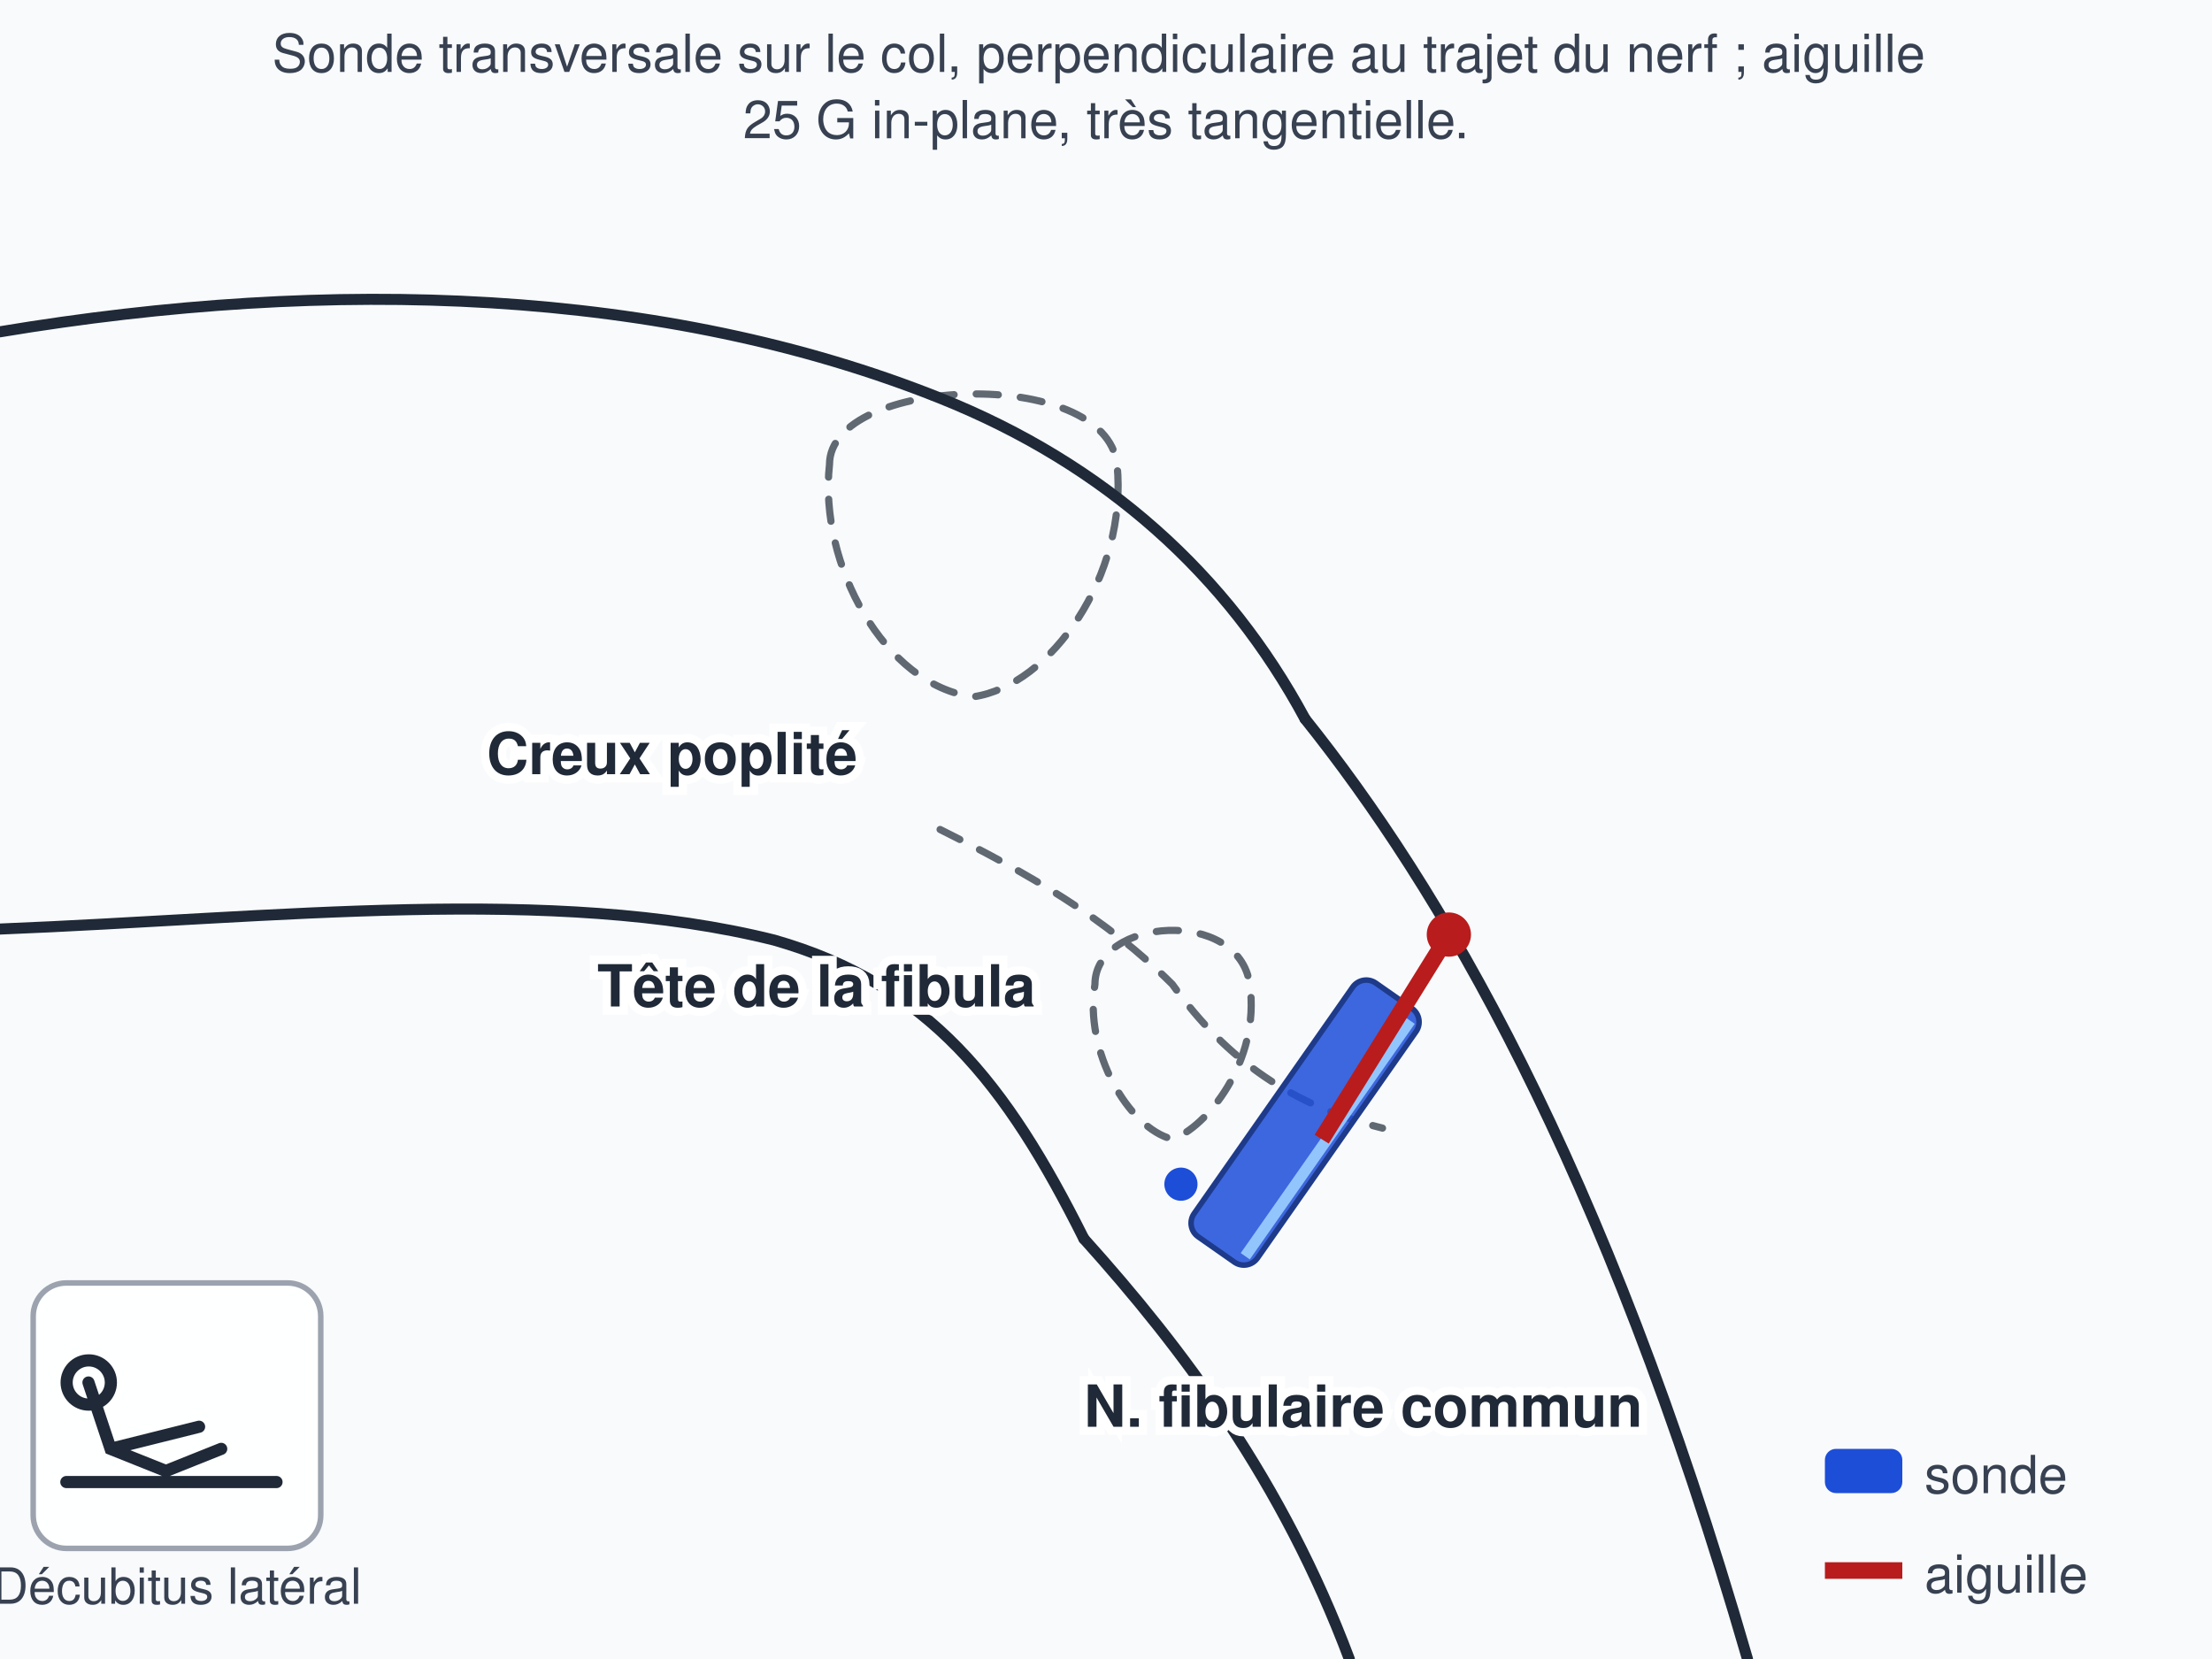
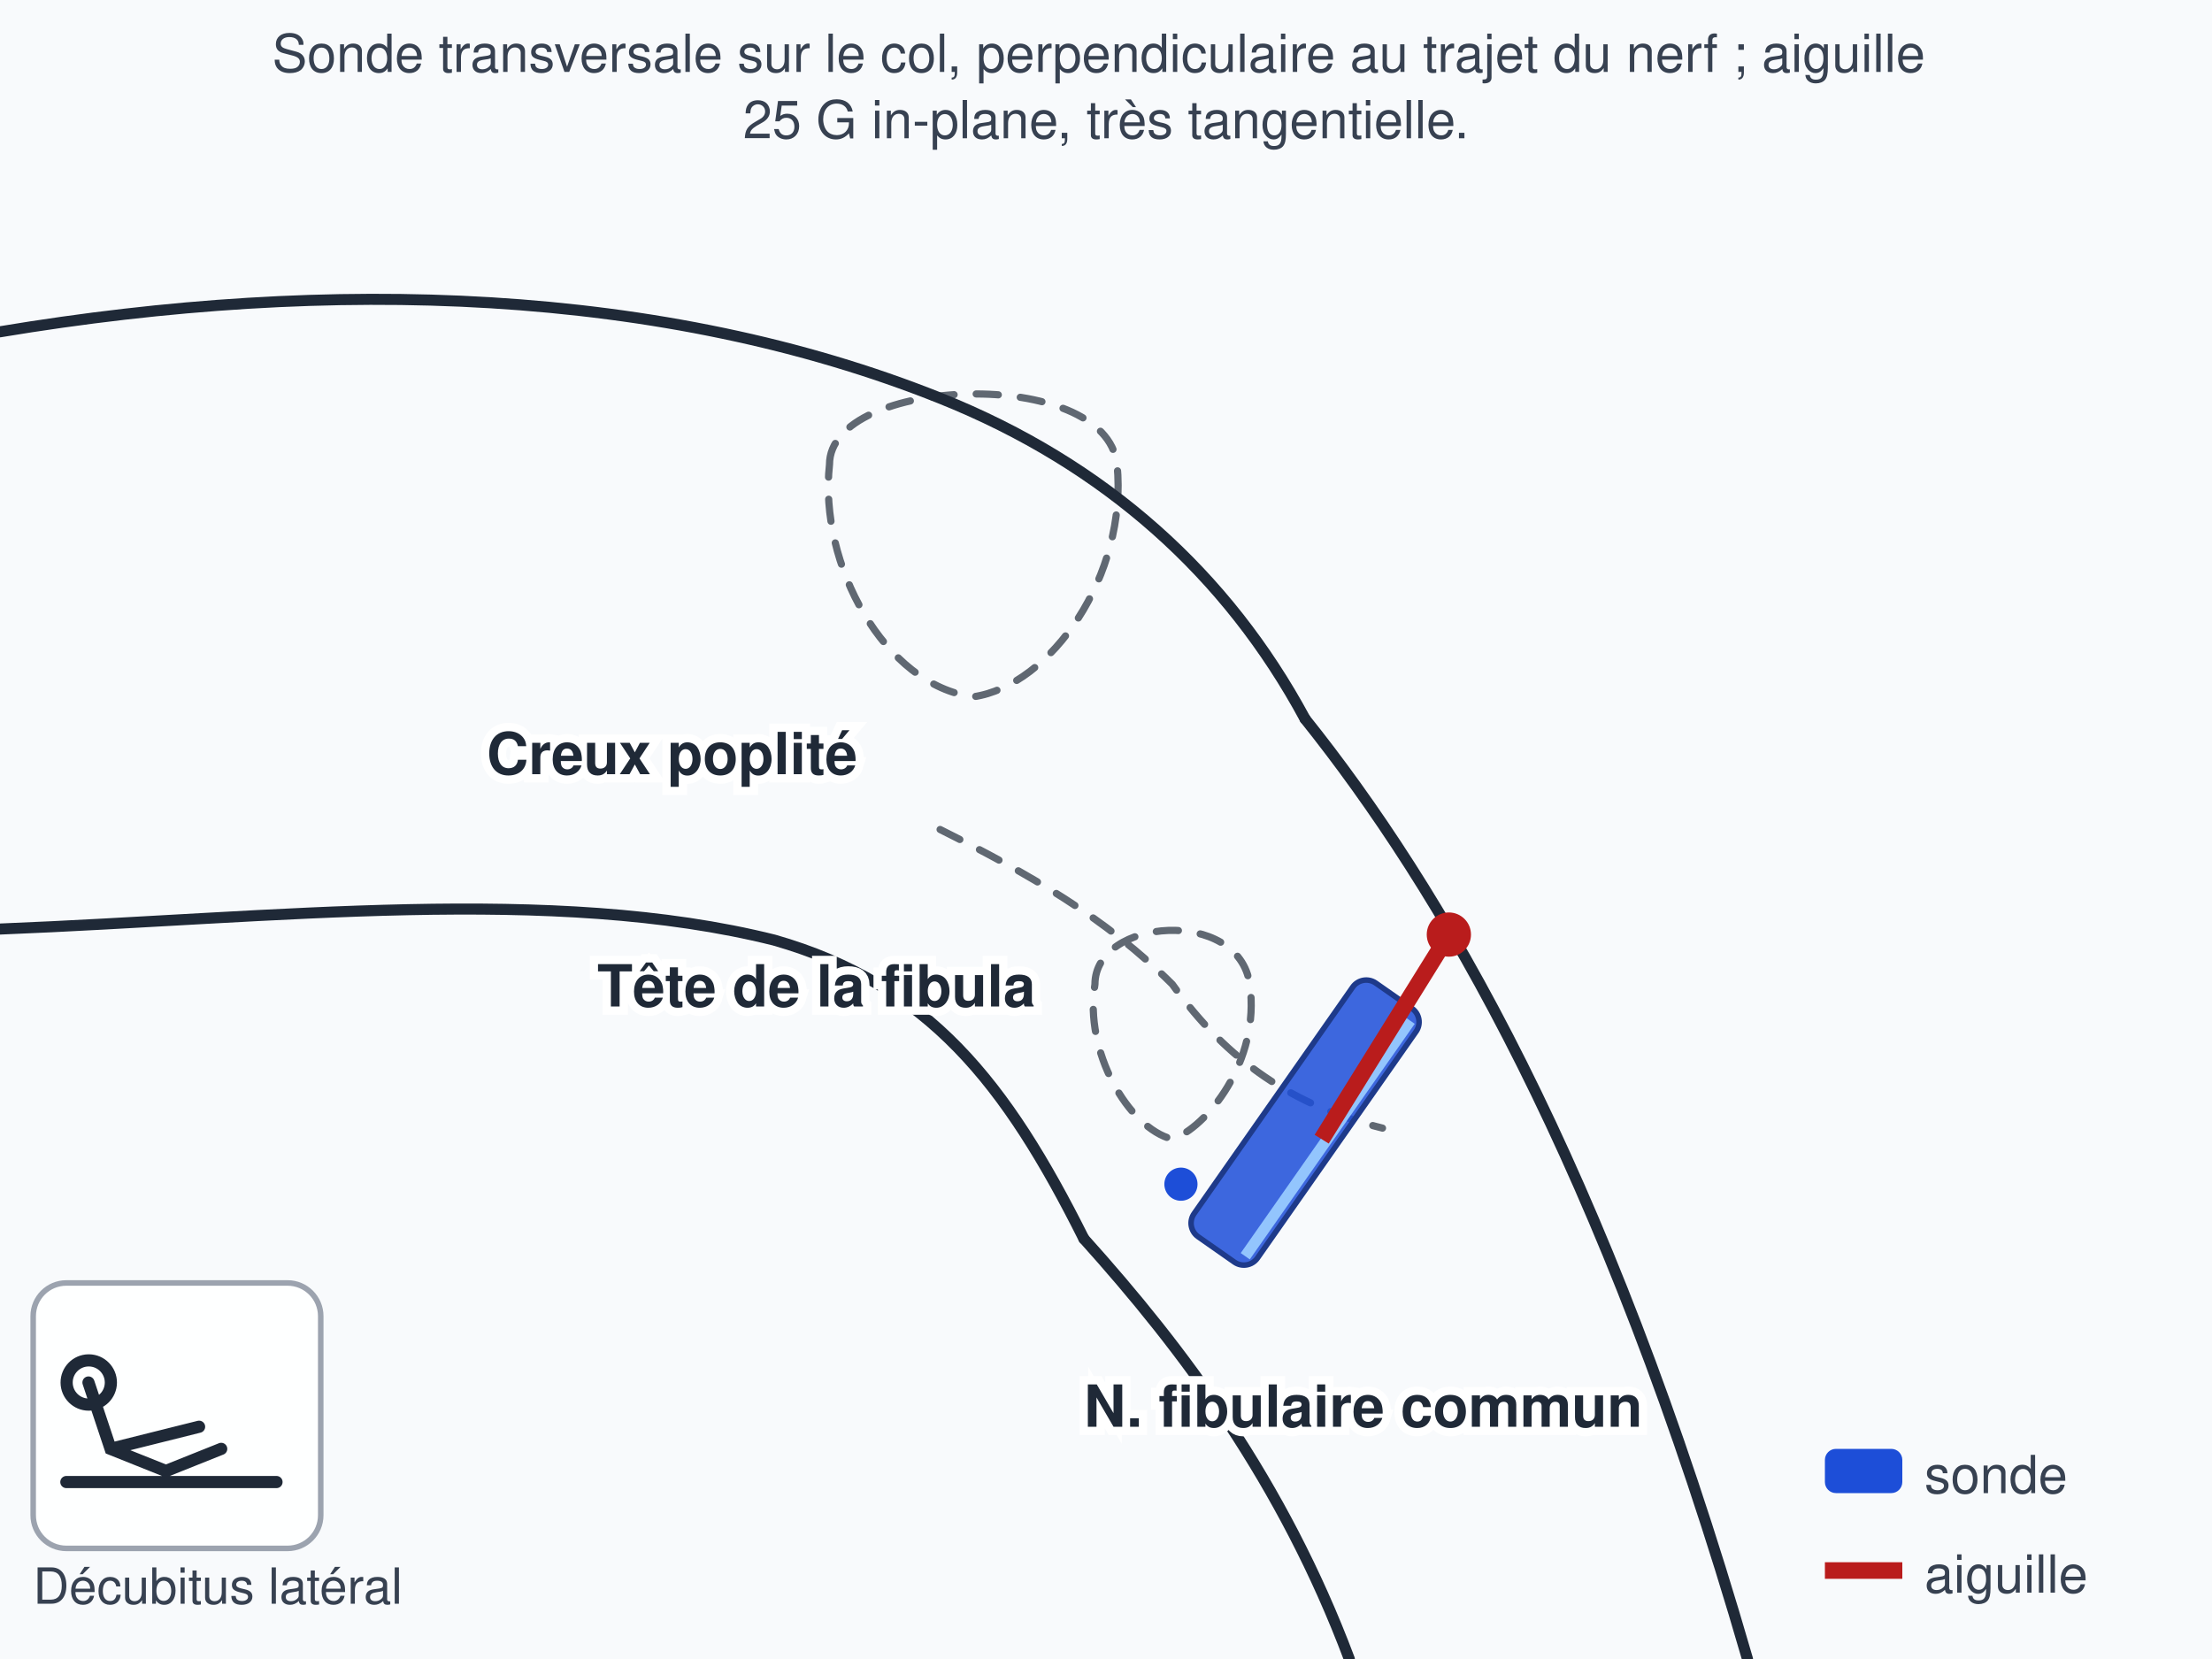
<svg xmlns="http://www.w3.org/2000/svg" viewBox="0 0 400 300" font-family="-apple-system, Helvetica, Arial, sans-serif">
  <rect width="400" height="300" fill="#f8fafc" />
  <g fill="none" stroke="#1f2937" stroke-width="2" stroke-linecap="round" stroke-linejoin="round">
    <path d="M0,60 C60,50 120,52 170,72 C200,84 222,104 236,130" />
    <path d="M0,168 C50,166 100,160 140,170 C168,178 182,196 196,224" />
    <path d="M236,130 C260,160 290,210 316,300" />
    <path d="M196,224 C214,244 232,268 244,300" />
    <g stroke-width="1.3" stroke-dasharray="4 4" opacity=".7">
      <path d="M150,84 C150,68 200,66 202,84 C204,104 190,124 176,126 C160,124 148,102 150,84 Z" />
      <path d="M198,178 C198,166 224,164 226,178 C228,192 218,204 212,206 C204,204 196,190 198,178 Z" />
      <path d="M170,150 C186,158 200,166 212,178 C222,192 234,200 250,204" />
    </g>
  </g>
  <g transform="translate(236,203) rotate(-55)">
    <rect x="-28" y="-7" width="56" height="14" rx="3" fill="#1d4ed8" fill-opacity=".85" stroke="#1e3a8a" />
    <rect x="-26" y="4" width="52" height="2" fill="#93c5fd" stroke="none" />
    <circle cx="-22" cy="-12" r="3" fill="#1d4ed8" stroke="none" />
  </g>
  <line x1="262" y1="169" x2="239" y2="206" stroke="#b91c1c" stroke-width="3" />
  <circle cx="262" cy="169" r="4" fill="#b91c1c" stroke="none" />
  <text x="88" y="140" font-size="10.5" font-weight="600" fill="#1f2937" stroke="#fff" stroke-width="3" paint-order="stroke">Creux poplité</text>
  <text x="108" y="182" font-size="10.5" font-weight="600" fill="#1f2937" stroke="#fff" stroke-width="3" paint-order="stroke">Tête de la fibula</text>
  <text x="196" y="258" font-size="10.5" font-weight="600" fill="#1f2937" stroke="#fff" stroke-width="3" paint-order="stroke">N. fibulaire commun</text>
  <g transform="translate(6,232)">
    <rect x="0" y="0" width="52" height="48" rx="6" fill="#fff" fill-opacity=".9" stroke="#9ca3af" stroke-width="1" />
    <path d="M10,14 a4,4 0 1,0 0.1,0 M10,18 L14,30 L24,34 L34,30 M14,30 L30,26 M6,36 L44,36" stroke="#1f2937" stroke-width="2.2" fill="none" stroke-linecap="round" />
-     <text x="26" y="58" text-anchor="middle" font-size="9" fill="#374151" stroke="none">Décubitus latéral</text>
+     <text x="0" y="58" text-anchor="start" font-size="9" fill="#374151" stroke="none">Décubitus latéral</text>
  </g>
  <g font-size="9.5" fill="#374151" stroke="none" transform="translate(330,262)">
    <rect x="0" y="0" width="14" height="8" rx="2" fill="#1d4ed8" />
    <text x="18" y="8">sonde</text>
    <line x1="0" y1="22" x2="14" y2="22" stroke="#b91c1c" stroke-width="3" />
    <text x="18" y="26">aiguille</text>
  </g>
  <text x="200" y="13" text-anchor="middle" font-size="9.5" fill="#374151" stroke="none">
    <tspan x="200" dy="0">Sonde transversale sur le col, perpendiculaire au trajet du nerf ; aiguille</tspan>
    <tspan x="200" dy="12">25 G in-plane, très tangentielle.</tspan>
  </text>
</svg>
